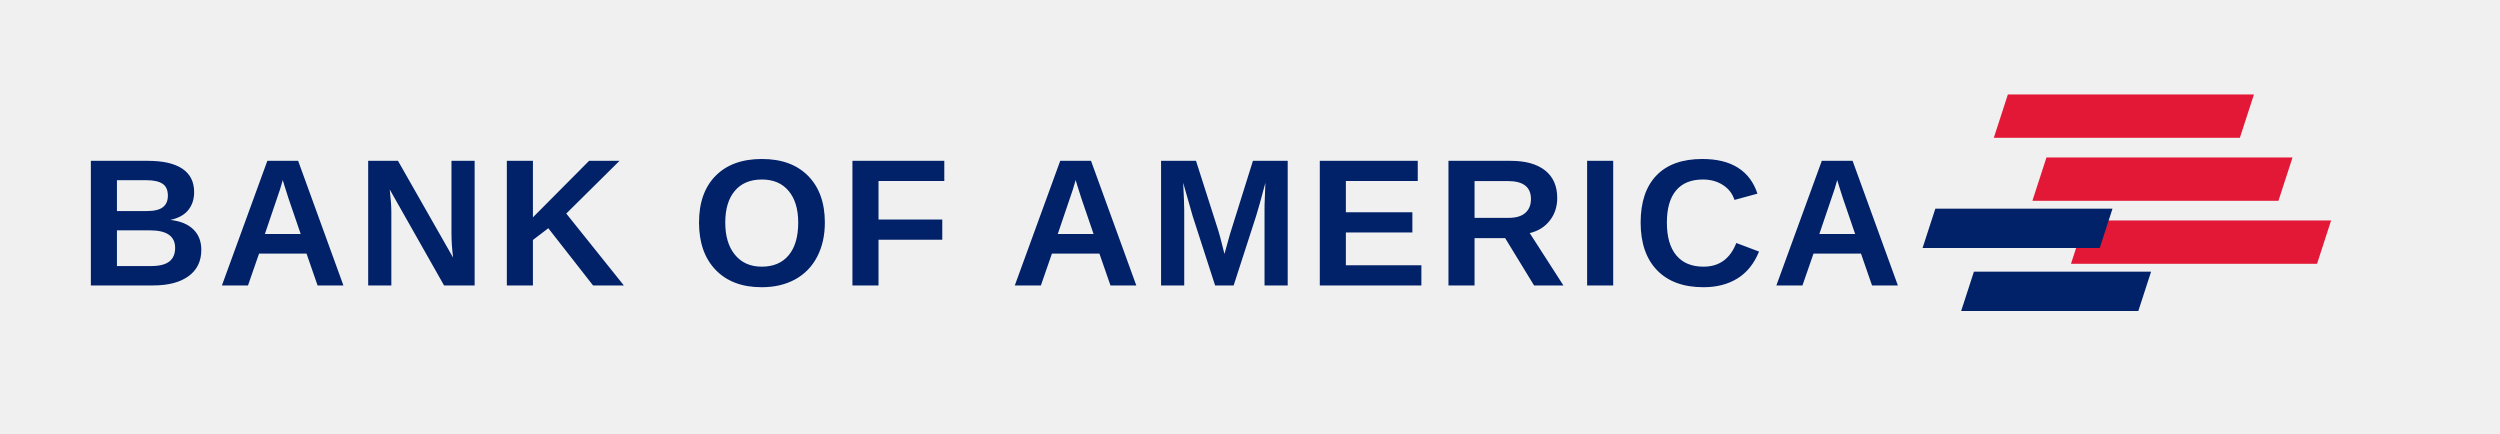
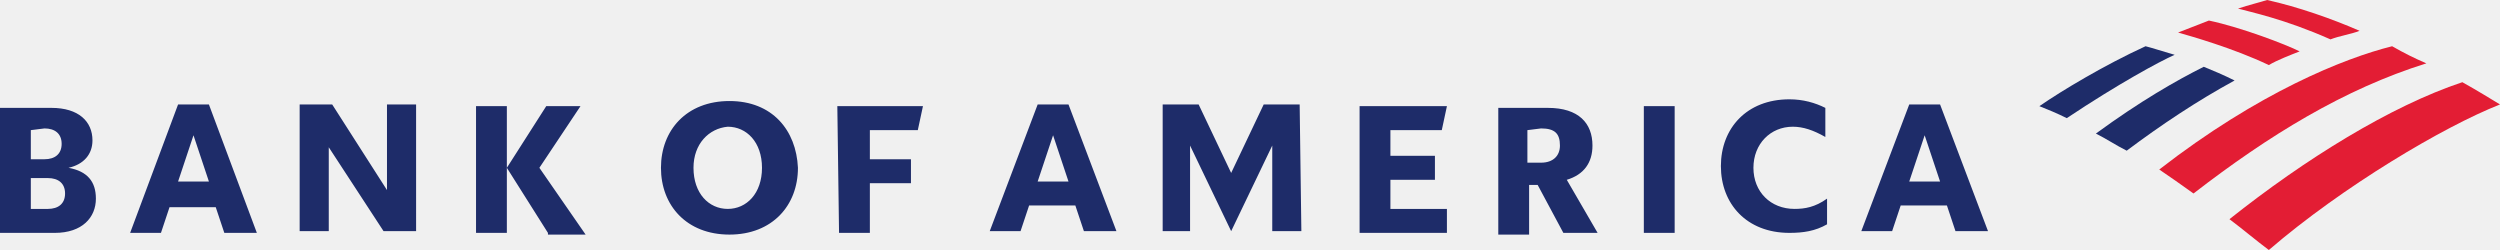
- <svg xmlns="http://www.w3.org/2000/svg" width="1270" height="220" viewBox="0 0 1270 220">
-   <rect width="100%" height="100%" fill="none" />
-   <text x="40" y="145" font-family="Arial, Helvetica, sans-serif" font-weight="700" font-size="92" letter-spacing="4" fill="#012169">BANK OF AMERICA</text>
-   <g transform="translate(1020,48) skewX(-18)">
-     <rect x="0" y="0" width="125" height="22" fill="#E31837" />
-     <rect x="30" y="32" width="125" height="22" fill="#E31837" />
-     <rect x="60" y="64" width="125" height="22" fill="#E31837" />
-     <rect x="-18" y="58" width="90" height="20" fill="#012169" />
-     <rect x="12" y="90" width="90" height="20" fill="#012169" />
+ <svg xmlns="http://www.w3.org/2000/svg" version="1.1" id="Layer_1" x="0px" y="0px" viewBox="0 0 1000 100" xml:space="preserve" width="1000" height="100">
+   <defs id="defs33" />
+   <style type="text/css" id="style3">
+ 	.st0{fill:#FFFFFF;}
+ </style>
+   <path style="fill:#1e2c69;fill-opacity:1;stroke-width:0.795" id="path7-4" d="M 6.1262844e-6,93.151 H 21.918 c 10.959,0 16.438,-6.164 16.438,-13.699 0,-6.849 -3.425,-10.959 -10.959,-12.329 6.164,-1.37 9.589,-5.479 9.589,-10.959 0,-7.534 -5.479,-13.014 -16.438,-13.014 H 6.1262844e-6 Z M 19.178,71.233 c 4.11,0 6.849,2.055 6.849,6.164 0,4.11 -2.74,6.164 -6.849,6.164 h -6.849 V 71.233 Z m -1.37,-19.863 c 4.11,0 6.849,2.055 6.849,6.164 0,4.11 -2.74,6.164 -6.849,6.164 h -5.479 V 52.055 Z m 65.753,-9.589 h -12.329 l -19.178,51.37 h 12.329 l 3.425,-10.274 h 18.493 l 3.425,10.274 h 13.014 z m -6.164,12.329 6.164,18.493 h -12.329 z m 89.041,-12.329 h -11.644 v 34.247 L 132.877,41.781 H 119.863 v 50.685 h 11.644 V 58.904 l 21.918,33.562 h 13.014 z M 219.178,93.151 202.74,67.123 V 93.151 H 190.411 V 42.466 h 12.329 v 24.658 l 15.753,-24.658 h 13.699 l -16.438,24.658 18.493,26.712 h -15.069 z m 58.219,-26.027 c 0,10.274 6.164,16.438 13.699,16.438 7.534,0 13.699,-6.164 13.699,-16.438 0,-10.274 -6.164,-16.438 -13.699,-16.438 -7.534,0.685 -13.699,6.849 -13.699,16.438 z m -13.014,0 c 0,-15.069 10.274,-26.712 27.397,-26.712 17.123,0 26.712,11.644 27.397,26.712 0,15.069 -10.274,26.712 -27.397,26.712 -17.123,0 -27.397,-11.644 -27.397,-26.712 z m 71.233,26.027 h 12.329 V 73.288 h 16.438 V 63.699 H 347.945 V 52.055 h 19.178 l 2.055,-9.589 h -34.247 z m 91.781,-51.37 h -12.329 l -19.178,50.685 h 12.329 l 3.425,-10.274 h 18.493 l 3.425,10.274 h 13.014 z m -6.164,12.329 6.164,18.493 h -12.329 z m 98.63,-12.329 H 505.479 L 492.466,69.178 479.452,41.781 h -14.384 v 50.685 h 10.959 V 58.219 l 16.438,34.247 16.438,-34.247 v 34.247 h 11.644 z m 23.973,51.37 H 578.767 V 83.562 H 556.164 V 71.918 h 17.808 v -9.589 h -17.808 v -10.274 h 20.548 l 2.055,-9.589 h -34.932 z m 81.507,0 h 13.699 L 626.712,71.918 c 6.849,-2.055 10.274,-6.849 10.274,-13.699 0,-8.904 -5.479,-15.068 -17.808,-15.068 h -19.863 v 50.685 h 12.329 V 73.973 h 3.425 z m -8.904,-41.781 c 5.48,0 7.534,2.055 7.534,6.849 0,4.11 -2.74,6.849 -7.534,6.849 h -5.479 V 52.055 Z m 41.096,41.781 h 12.329 V 89.041 42.466 h -12.329 z m 73.288,-13.699 c -4.795,3.425 -8.904,4.11 -13.014,4.11 -9.589,0 -16.438,-6.849 -16.438,-16.438 0,-9.589 6.849,-16.438 15.753,-16.438 4.11,0 8.219,1.37 13.014,4.11 V 43.151 c -4.11,-2.055 -8.904,-3.425 -14.384,-3.425 -17.123,0 -27.397,11.644 -27.397,26.712 0,15.068 10.274,26.712 27.397,26.712 5.48,0 10.274,-0.685 15.069,-3.425 z m 45.205,-37.671 h -12.329 l -19.178,50.685 h 12.329 l 3.425,-10.274 h 18.493 l 3.425,10.274 h 13.014 z m -6.164,12.329 6.164,18.493 h -12.329 z" class="st0" />
+   <g id="g3088" style="display:inline">
+     <path class="st0" d="M 907.534,100 C 936.986,74.658 977.397,50.685 1000,41.781 c -3.425,-2.055 -8.904,-5.479 -15.068,-8.904 -28.767,9.589 -63.014,30.822 -93.151,54.795 5.479,4.11 10.274,8.219 15.753,12.329 z" id="path19-3" style="fill:#e31d34;fill-opacity:1" />
+     <path class="st0" d="m 893.836,32.192 c -4.11,-2.055 -8.904,-4.11 -12.329,-5.479 -10.959,5.479 -25.342,13.699 -43.151,26.712 4.11,2.055 8.219,4.795 12.329,6.849 C 864.384,50 878.767,40.411 893.836,32.192 Z" id="path21-9" style="fill:#1e2c69;fill-opacity:1" />
+     <path class="st0" d="m 919.863,20.548 c -5.479,-2.74 -23.288,-9.589 -36.301,-12.329 -3.425,1.37 -8.904,3.425 -12.329,4.795 4.795,1.37 21.918,6.164 36.301,13.014 3.425,-2.055 8.904,-4.11 12.329,-5.479 z" id="path23-0" style="fill:#e31d34;fill-opacity:1" />
+     <path class="st0" d="m 858.219,18.493 c -16.438,7.534 -33.562,17.808 -42.466,23.973 3.425,1.37 6.849,2.74 10.959,4.795 20.548,-13.699 36.986,-22.603 43.151,-25.342 -4.795,-1.37 -8.904,-2.74 -11.644,-3.425 z" id="path25-5" style="fill:#1e2c69;fill-opacity:1" />
+     <path class="st0" d="m 932.192,15.753 c 3.425,-1.37 8.219,-2.055 11.644,-3.425 C 932.877,7.534 919.178,2.74 906.849,0 c -2.055,0.685 -7.534,2.055 -11.644,3.425 4.795,1.37 18.493,4.11 36.986,12.329 z" id="path27-2" style="fill:#e31d34;fill-opacity:1" />
+     <path class="st0" d="m 863.699,67.808 c 4.11,2.74 8.904,6.164 13.699,9.589 30.137,-23.288 60.274,-41.781 93.151,-52.055 -4.795,-2.055 -8.904,-4.11 -13.699,-6.849 -19.178,4.795 -53.425,18.493 -93.151,49.315 z" id="path29-2" style="fill:#e31d34;fill-opacity:1" />
  </g>
</svg>
